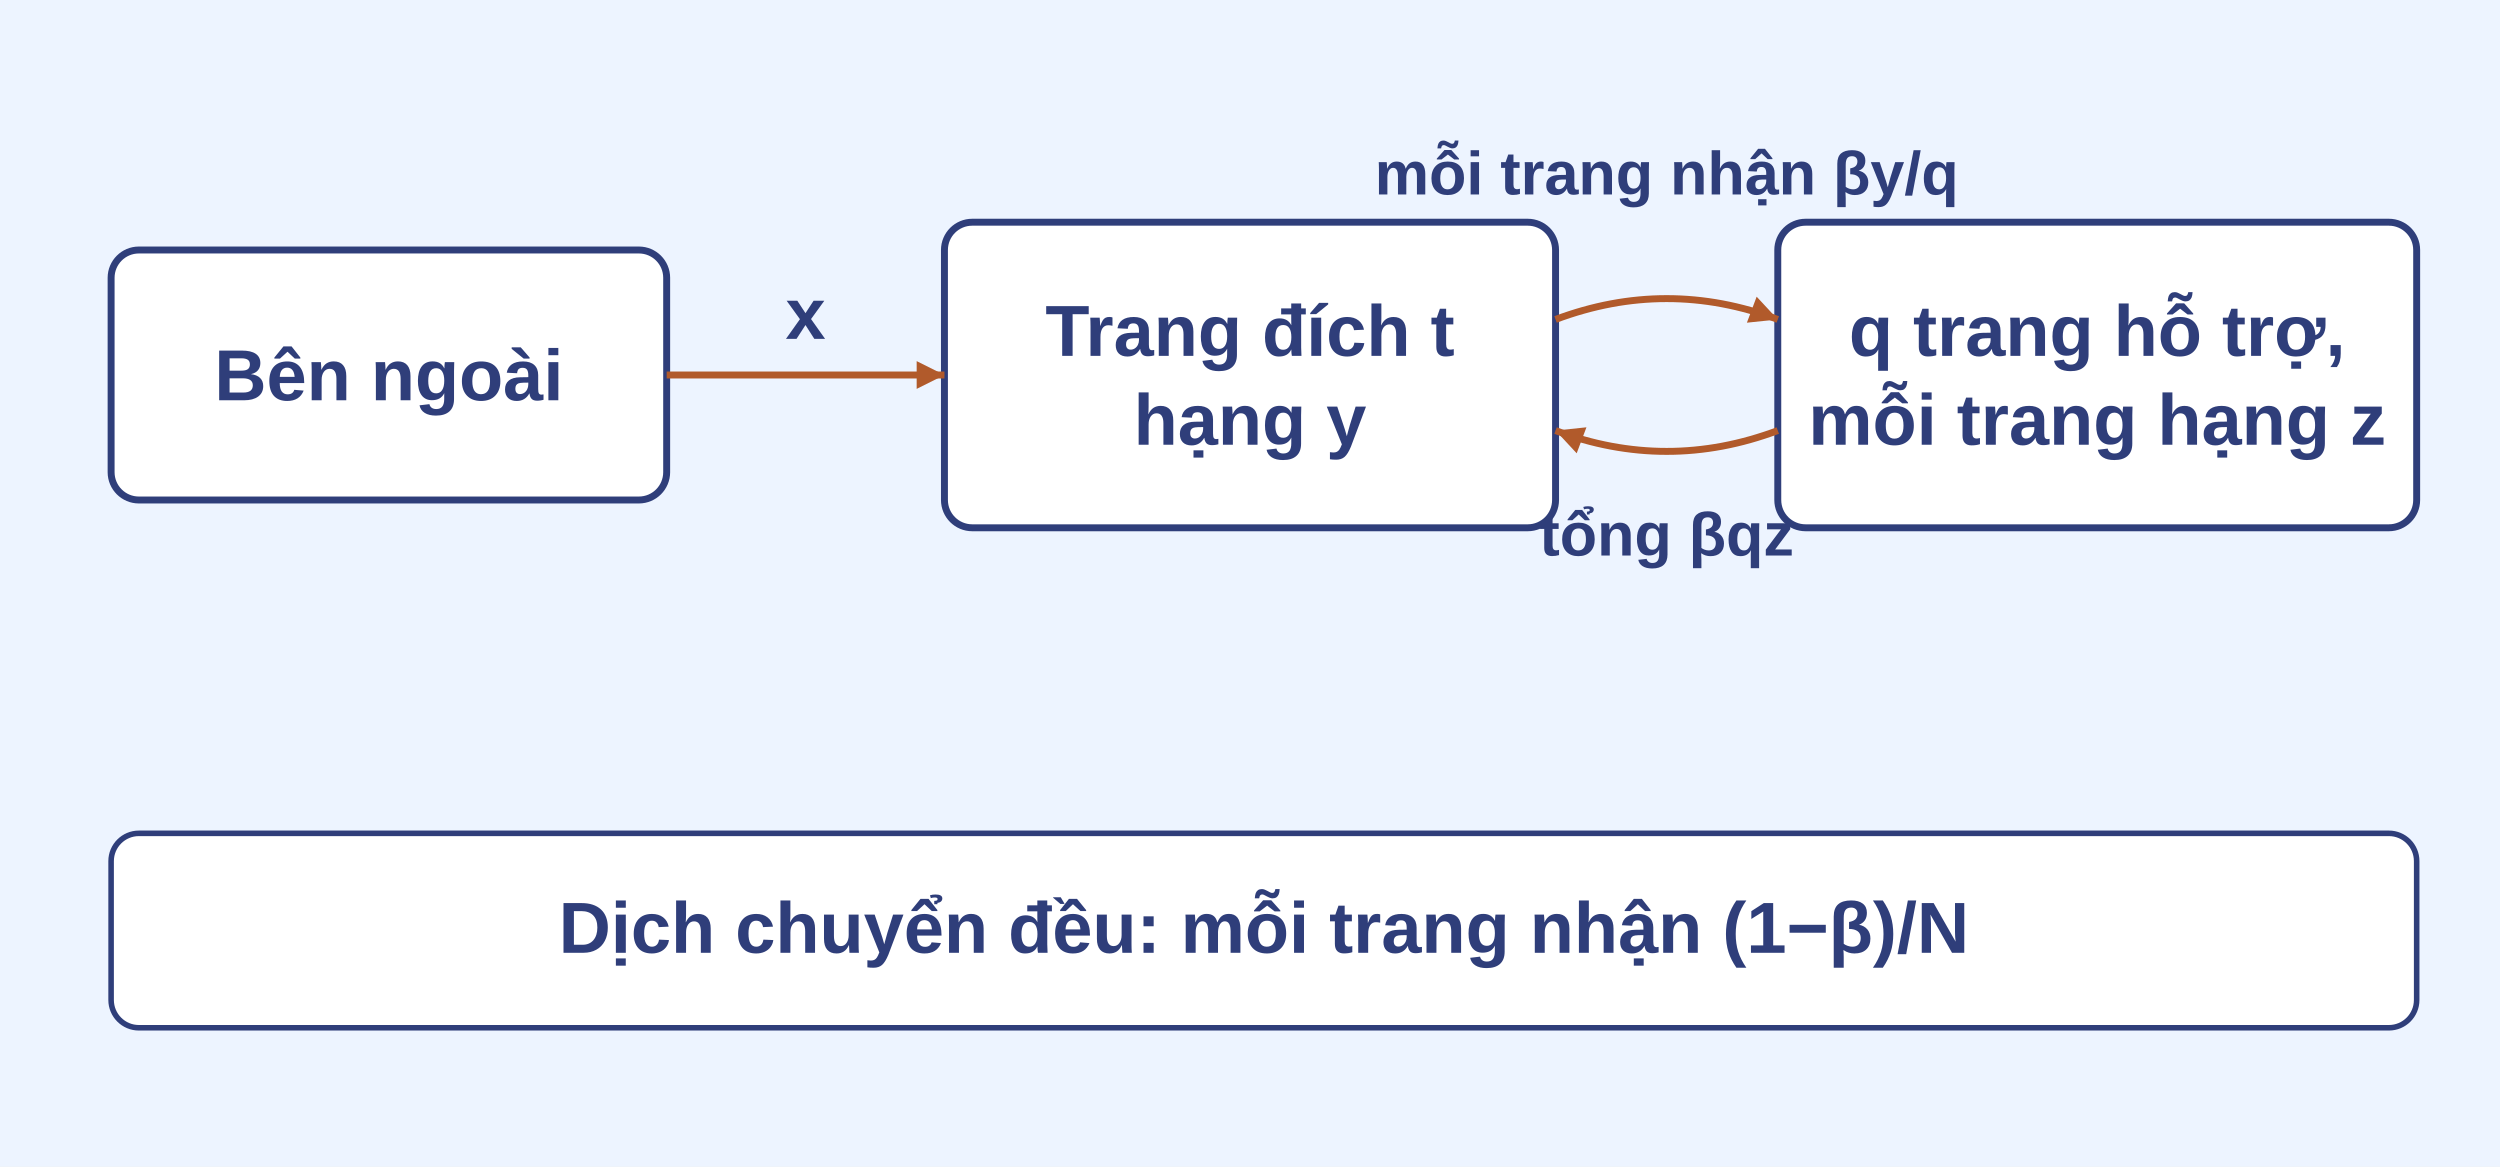
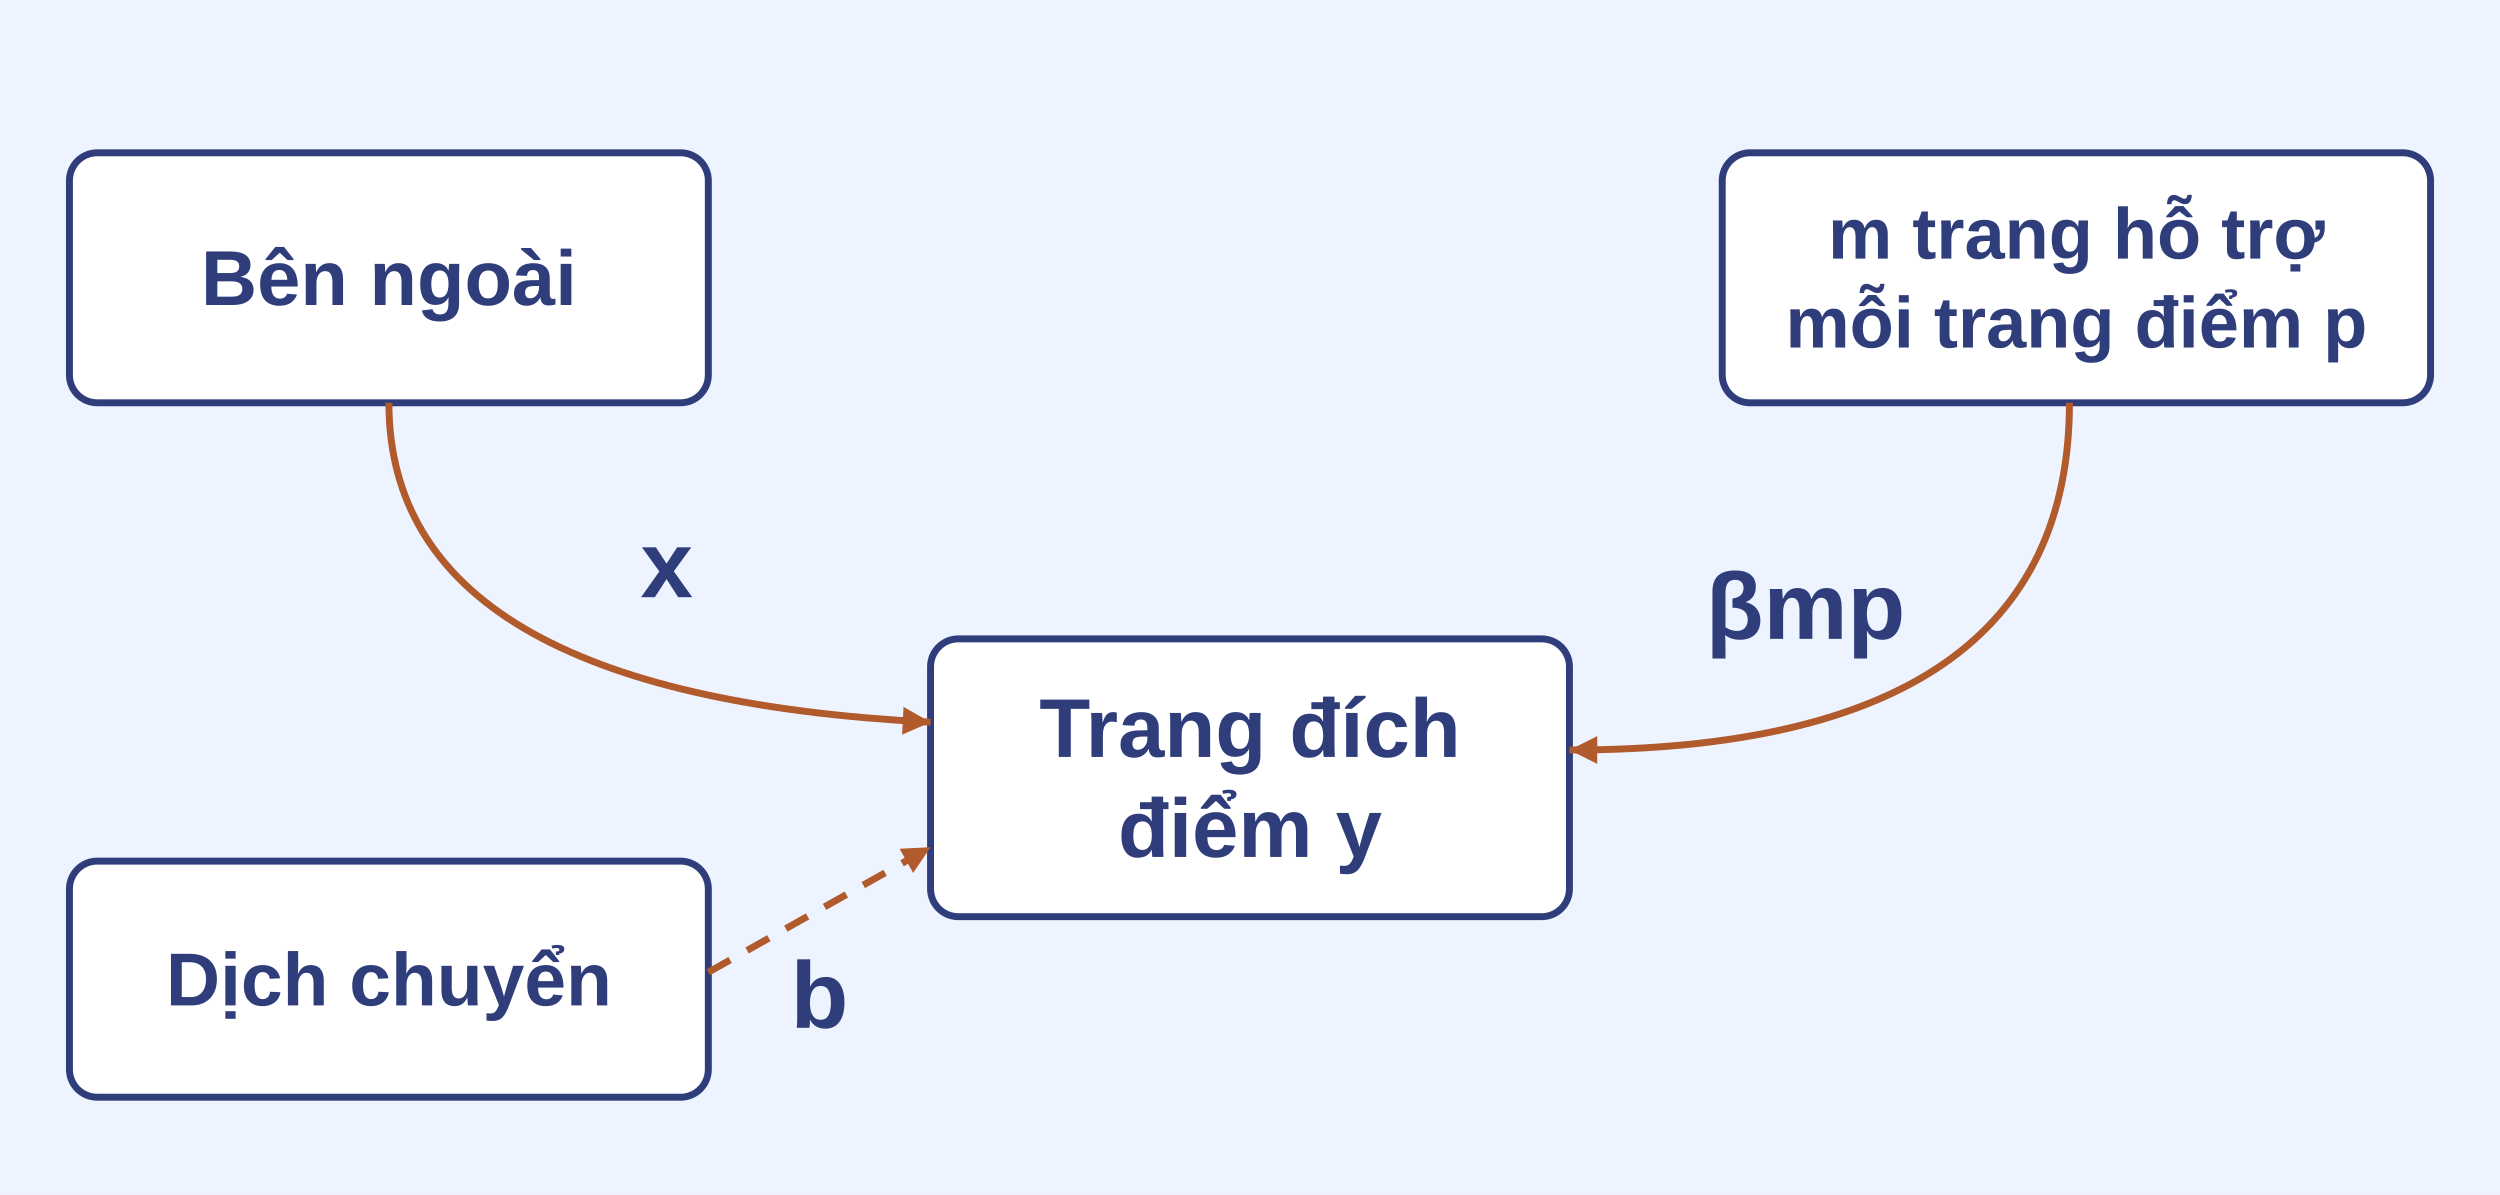
- <svg xmlns="http://www.w3.org/2000/svg" viewBox="0 0 900 420" width="900" height="420" role="img" aria-labelledby="flow-t flow-d">
+ <svg xmlns="http://www.w3.org/2000/svg" viewBox="0 0 900 430" width="900" height="430" role="img" aria-labelledby="flow-t flow-d">
  <defs>
    <marker id="flow-arw" markerUnits="userSpaceOnUse" markerWidth="12" markerHeight="12" refX="10" refY="5" orient="auto">
      <path d="M0,0 L10,5 L0,10 Z" fill="#B15A2B" />
    </marker>
  </defs>
-   <rect x="0" y="0" width="900" height="420" fill="#edf4ff" />
-   <rect x="40" y="90" width="200" height="90" rx="10" fill="#ffffff" stroke="#2F3E7A" stroke-width="2.5" />
-   <text x="140.0" y="144.1" font-family="Arial, sans-serif" font-size="26" fill="#2F3E7A" font-weight="bold" text-anchor="middle">Bên ngoài</text>
-   <rect x="340" y="80" width="220" height="110" rx="10" fill="#ffffff" stroke="#2F3E7A" stroke-width="2.5" />
-   <text x="450.0" y="128.1" font-family="Arial, sans-serif" font-size="26" fill="#2F3E7A" font-weight="bold" text-anchor="middle">Trang đích t</text>
-   <text x="450.0" y="160.1" font-family="Arial, sans-serif" font-size="26" fill="#2F3E7A" font-weight="bold" text-anchor="middle">hạng y</text>
-   <rect x="640" y="80" width="230" height="110" rx="10" fill="#ffffff" stroke="#2F3E7A" stroke-width="2.5" />
-   <text x="755.0" y="128.1" font-family="Arial, sans-serif" font-size="26" fill="#2F3E7A" font-weight="bold" text-anchor="middle">q trang hỗ trợ,</text>
-   <text x="755.0" y="160.1" font-family="Arial, sans-serif" font-size="26" fill="#2F3E7A" font-weight="bold" text-anchor="middle">mỗi trang hạng z</text>
-   <line x1="240" y1="135" x2="340" y2="135" stroke="#B15A2B" stroke-width="2.5" marker-end="url(#flow-arw)" />
-   <text x="290" y="122" font-family="Arial, sans-serif" font-size="26" fill="#2F3E7A" font-weight="bold" text-anchor="middle">x</text>
-   <path d="M 560,115 Q 600,100 640,115" fill="none" stroke="#B15A2B" stroke-width="2.5" marker-end="url(#flow-arw)" />
-   <text x="600" y="70" font-family="Arial, sans-serif" font-size="22" fill="#2F3E7A" font-weight="bold" text-anchor="middle">mỗi trang nhận βy/q</text>
-   <path d="M 640,155 Q 600,170 560,155" fill="none" stroke="#B15A2B" stroke-width="2.5" marker-end="url(#flow-arw)" />
-   <text x="600" y="200" font-family="Arial, sans-serif" font-size="22" fill="#2F3E7A" font-weight="bold" text-anchor="middle">tổng βqz</text>
-   <rect x="40" y="300" width="830" height="70" rx="10" fill="#ffffff" stroke="#2F3E7A" stroke-width="2" />
-   <text x="455" y="343" font-family="Arial, sans-serif" font-size="26" fill="#2F3E7A" font-weight="bold" text-anchor="middle">Dịch chuyển đều: mỗi trang nhận (1−β)/N</text>
+   <rect x="0" y="0" width="900" height="430" fill="#edf4ff" />
+   <rect x="25" y="55" width="230" height="90" rx="10" fill="#ffffff" stroke="#2F3E7A" stroke-width="2.5" />
+   <text x="140.0" y="109.8" font-family="Arial, sans-serif" font-size="28" fill="#2F3E7A" font-weight="bold" text-anchor="middle">Bên ngoài</text>
+   <rect x="620" y="55" width="255" height="90" rx="10" fill="#ffffff" stroke="#2F3E7A" stroke-width="2.5" />
+   <text x="747.5" y="93.1" font-family="Arial, sans-serif" font-size="26" fill="#2F3E7A" font-weight="bold" text-anchor="middle">m trang hỗ trợ</text>
+   <text x="747.5" y="125.1" font-family="Arial, sans-serif" font-size="26" fill="#2F3E7A" font-weight="bold" text-anchor="middle">mỗi trang điểm p</text>
+   <rect x="335" y="230" width="230" height="100" rx="10" fill="#ffffff" stroke="#2F3E7A" stroke-width="2.5" />
+   <text x="450.0" y="272.5" font-family="Arial, sans-serif" font-size="30" fill="#2F3E7A" font-weight="bold" text-anchor="middle">Trang đích</text>
+   <text x="450.0" y="308.5" font-family="Arial, sans-serif" font-size="30" fill="#2F3E7A" font-weight="bold" text-anchor="middle">điểm y</text>
+   <rect x="25" y="310" width="230" height="85" rx="10" fill="#ffffff" stroke="#2F3E7A" stroke-width="2.5" />
+   <text x="140.0" y="361.95" font-family="Arial, sans-serif" font-size="27" fill="#2F3E7A" font-weight="bold" text-anchor="middle">Dịch chuyển</text>
+   <path d="M 140,145 Q 140,250 335,260" fill="none" stroke="#B15A2B" stroke-width="2.5" marker-end="url(#flow-arw)" data-source="ngoai" data-target="dich" />
+   <path d="M 745,145 Q 745,270 565,270" fill="none" stroke="#B15A2B" stroke-width="2.5" marker-end="url(#flow-arw)" data-source="ho-tro" data-target="dich" />
+   <path d="M 255,350 L 335,305" fill="none" stroke="#B15A2B" stroke-width="2.5" marker-end="url(#flow-arw)" data-source="dich-chuyen" data-target="dich" stroke-dasharray="9 7" />
+   <text x="240" y="215" font-family="Arial, sans-serif" font-size="34" fill="#2F3E7A" font-weight="bold" text-anchor="middle">x</text>
+   <text x="650" y="230" font-family="Arial, sans-serif" font-size="34" fill="#2F3E7A" font-weight="bold" text-anchor="middle">βmp</text>
+   <text x="295" y="370" font-family="Arial, sans-serif" font-size="34" fill="#2F3E7A" font-weight="bold" text-anchor="middle">b</text>
</svg>
